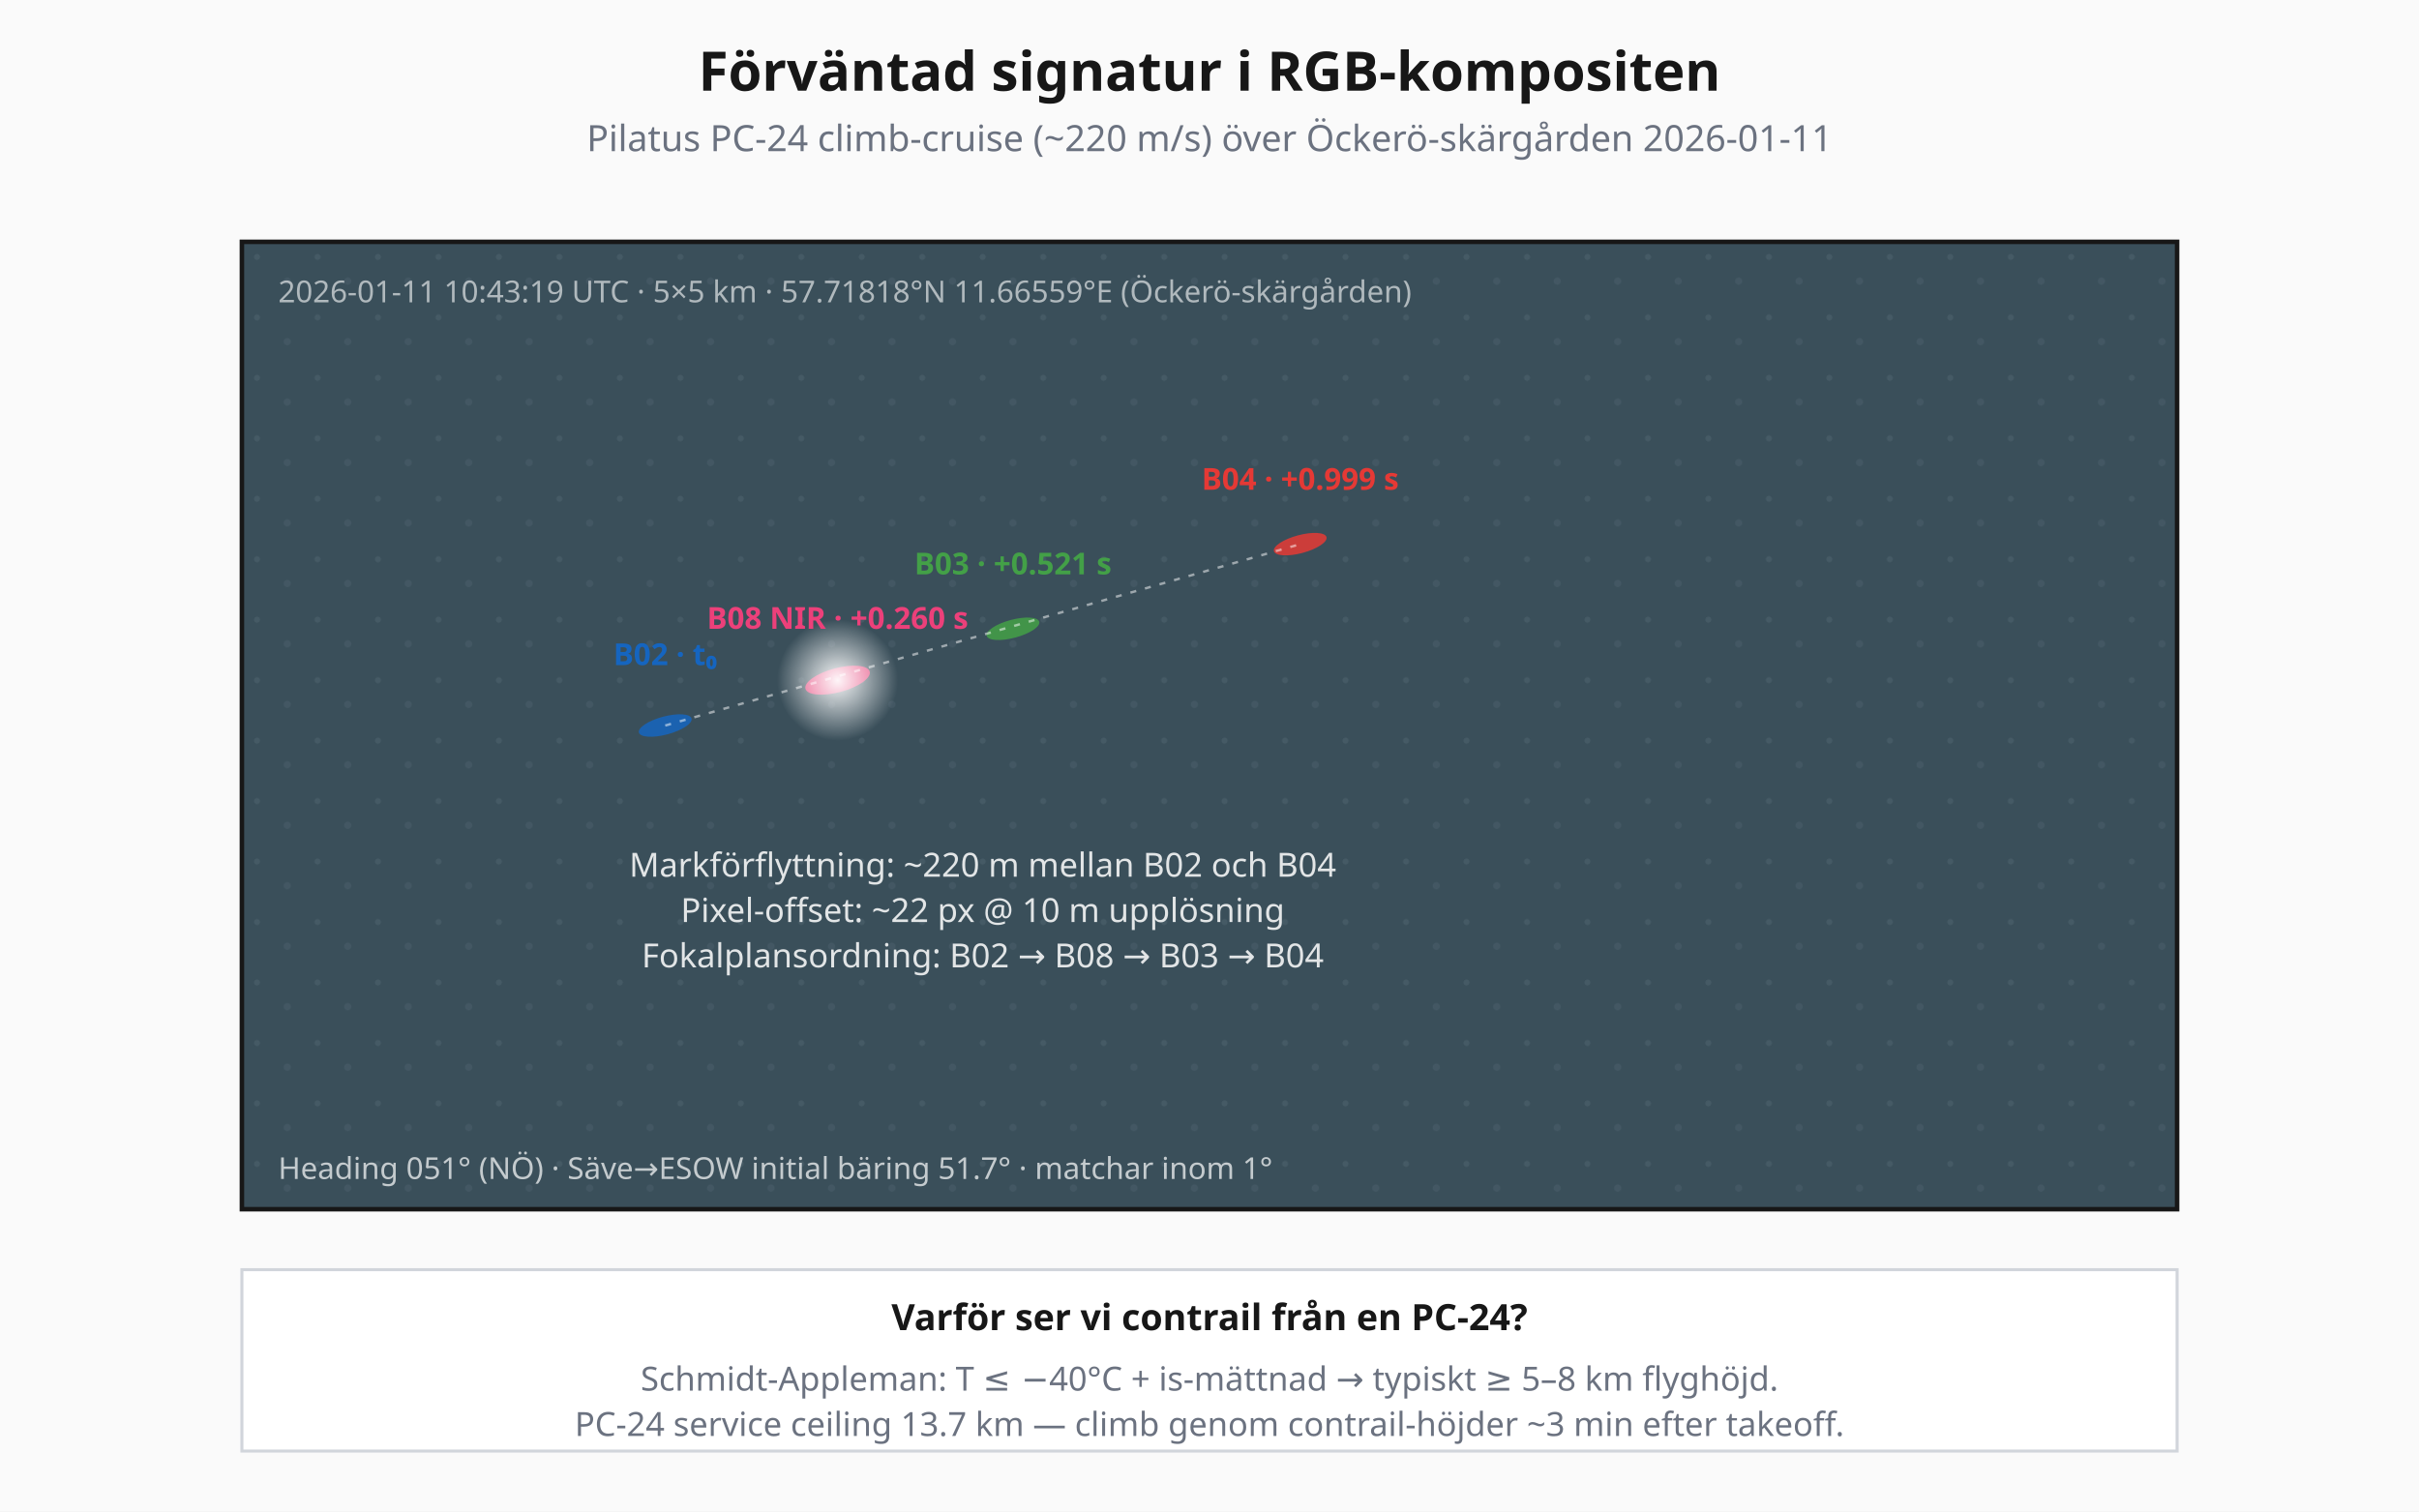
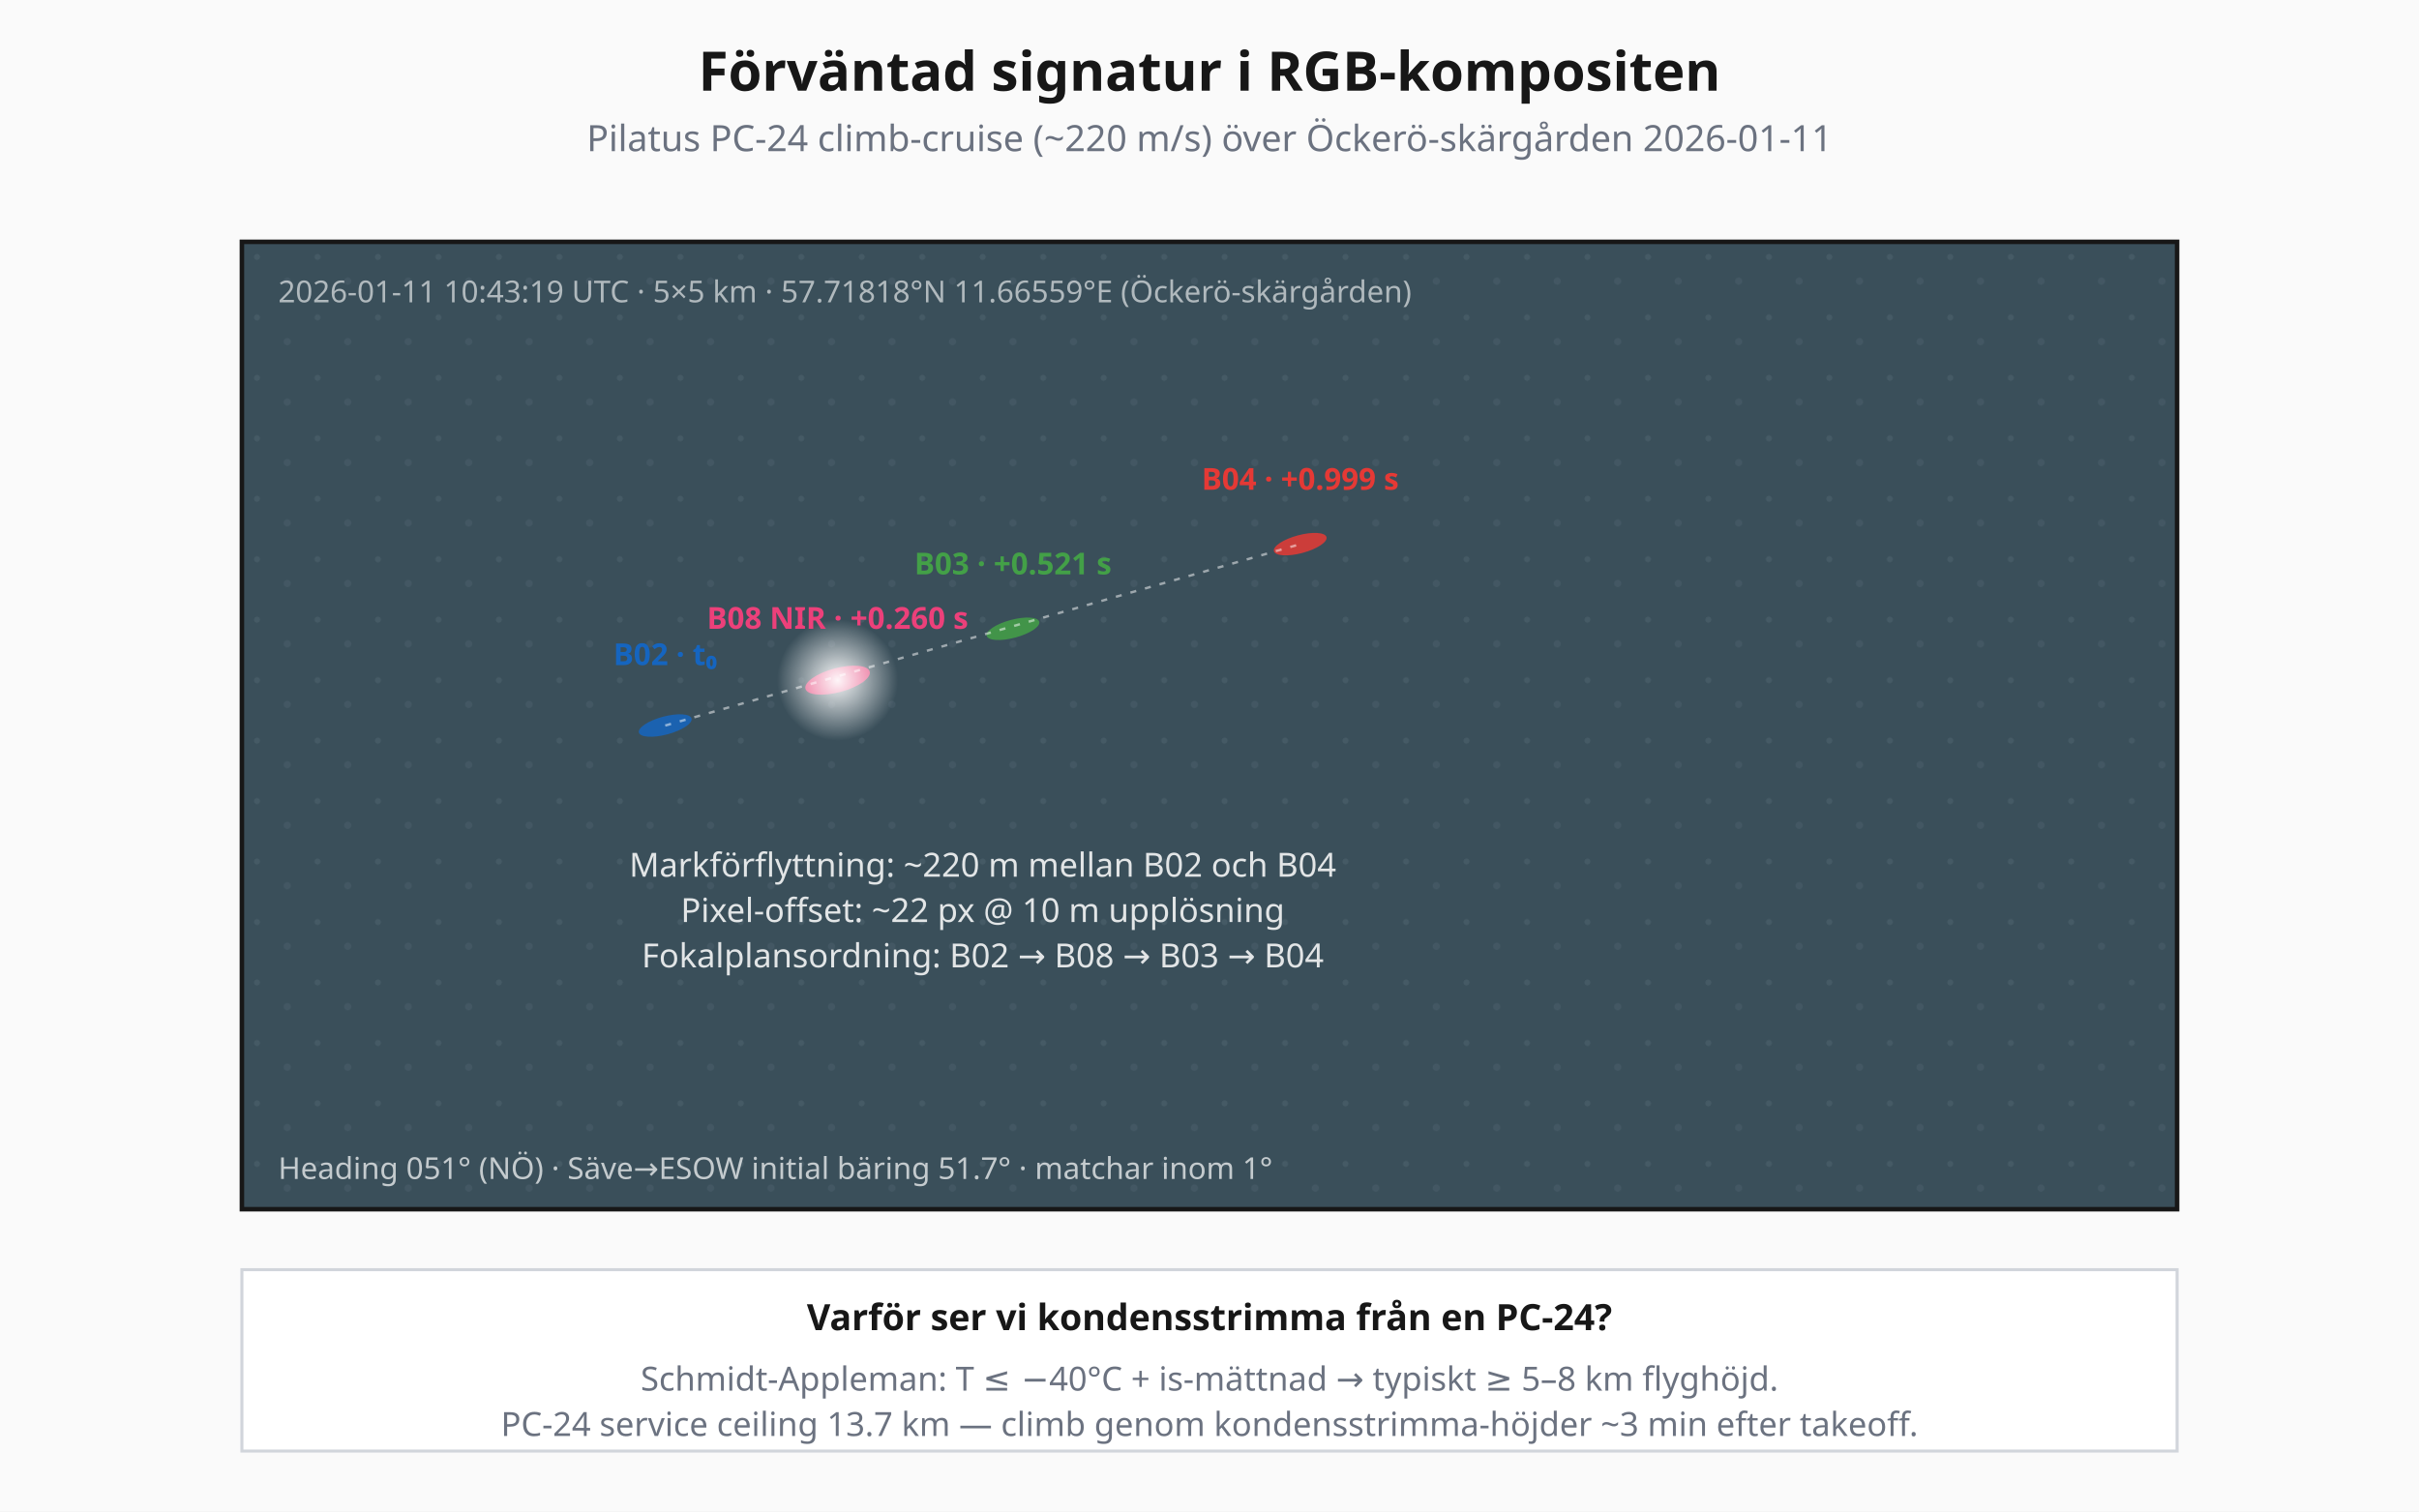
<svg xmlns="http://www.w3.org/2000/svg" viewBox="0 0 800 500" font-family="Space Grotesk, system-ui, sans-serif">
  <defs>
    <radialGradient id="aircraft-glow">
      <stop offset="0%" stop-color="#fff" stop-opacity="0.95" />
      <stop offset="100%" stop-color="#fff" stop-opacity="0" />
    </radialGradient>
    <pattern id="winterland" patternUnits="userSpaceOnUse" width="20" height="20">
      <rect width="20" height="20" fill="#3a4f5a" />
      <circle cx="5" cy="5" r="1" fill="#506570" opacity="0.5" />
      <circle cx="15" cy="13" r="1.2" fill="#506570" opacity="0.4" />
    </pattern>
  </defs>
  <rect width="800" height="500" fill="#fafafa" />
  <text x="400" y="30" text-anchor="middle" font-size="18" font-weight="600" fill="#171717">Förväntad signatur i RGB-kompositen</text>
  <text x="400" y="50" text-anchor="middle" font-size="12" fill="#6b7280">Pilatus PC-24 climb-cruise (~220 m/s) över Öckerö-skärgården 2026-01-11</text>
  <rect x="80" y="80" width="640" height="320" fill="url(#winterland)" stroke="#171717" stroke-width="1.5" />
  <text x="92" y="100" font-size="10" fill="#fff" opacity="0.6">2026-01-11 10:43:19 UTC · 5×5 km · 57.71818°N 11.66559°E (Öckerö-skärgården)</text>
  <ellipse cx="220" cy="240" rx="9" ry="3" fill="#1565c0" opacity="0.85" transform="rotate(-15 220 240)" />
  <text x="220" y="220" text-anchor="middle" font-size="10" font-weight="600" fill="#1565c0">B02 · t₀</text>
  <ellipse cx="277" cy="225" rx="11" ry="4" fill="#ec407a" opacity="0.95" transform="rotate(-15 277 225)" />
  <circle cx="277" cy="225" r="20" fill="url(#aircraft-glow)" />
  <text x="277" y="208" text-anchor="middle" font-size="10" font-weight="600" fill="#ec407a">B08 NIR · +0.260 s</text>
  <ellipse cx="335" cy="208" rx="9" ry="3" fill="#43a047" opacity="0.85" transform="rotate(-15 335 208)" />
  <text x="335" y="190" text-anchor="middle" font-size="10" font-weight="600" fill="#43a047">B03 · +0.521 s</text>
  <ellipse cx="430" cy="180" rx="9" ry="3" fill="#e53935" opacity="0.85" transform="rotate(-15 430 180)" />
  <text x="430" y="162" text-anchor="middle" font-size="10" font-weight="600" fill="#e53935">B04 · +0.999 s</text>
  <line x1="220" y1="240" x2="430" y2="180" stroke="#fff" stroke-width="0.8" stroke-dasharray="2,3" opacity="0.5" />
  <text x="325" y="290" text-anchor="middle" font-size="11" fill="#fff" opacity="0.85">Markförflyttning: ~220 m mellan B02 och B04</text>
  <text x="325" y="305" text-anchor="middle" font-size="11" fill="#fff" opacity="0.85">Pixel-offset: ~22 px @ 10 m upplösning</text>
  <text x="325" y="320" text-anchor="middle" font-size="11" fill="#fff" opacity="0.85">Fokalplansordning: B02 → B08 → B03 → B04</text>
  <text x="92" y="390" font-size="10" fill="#fff" opacity="0.7">Heading 051° (NÖ) · Säve→ESOW initial bäring 51.7° · matchar inom 1°</text>
  <g transform="translate(80, 420)">
    <rect x="0" y="0" width="640" height="60" fill="#fff" stroke="#d1d5db" />
-     <text x="320" y="20" text-anchor="middle" font-size="12" font-weight="600" fill="#171717">Varför ser vi contrail från en PC-24?</text>
+     <text x="320" y="20" text-anchor="middle" font-size="12" font-weight="600" fill="#171717">Varför ser vi kondensstrimma från en PC-24?</text>
    <text x="320" y="40" text-anchor="middle" font-size="11" fill="#6b7280">Schmidt-Appleman: T ≤ −40°C + is-mättnad → typiskt ≥ 5–8 km flyghöjd.</text>
-     <text x="320" y="55" text-anchor="middle" font-size="11" fill="#6b7280">PC-24 service ceiling 13.7 km — climb genom contrail-höjder ~3 min efter takeoff.</text>
+     <text x="320" y="55" text-anchor="middle" font-size="11" fill="#6b7280">PC-24 service ceiling 13.7 km — climb genom kondensstrimma-höjder ~3 min efter takeoff.</text>
  </g>
</svg>
